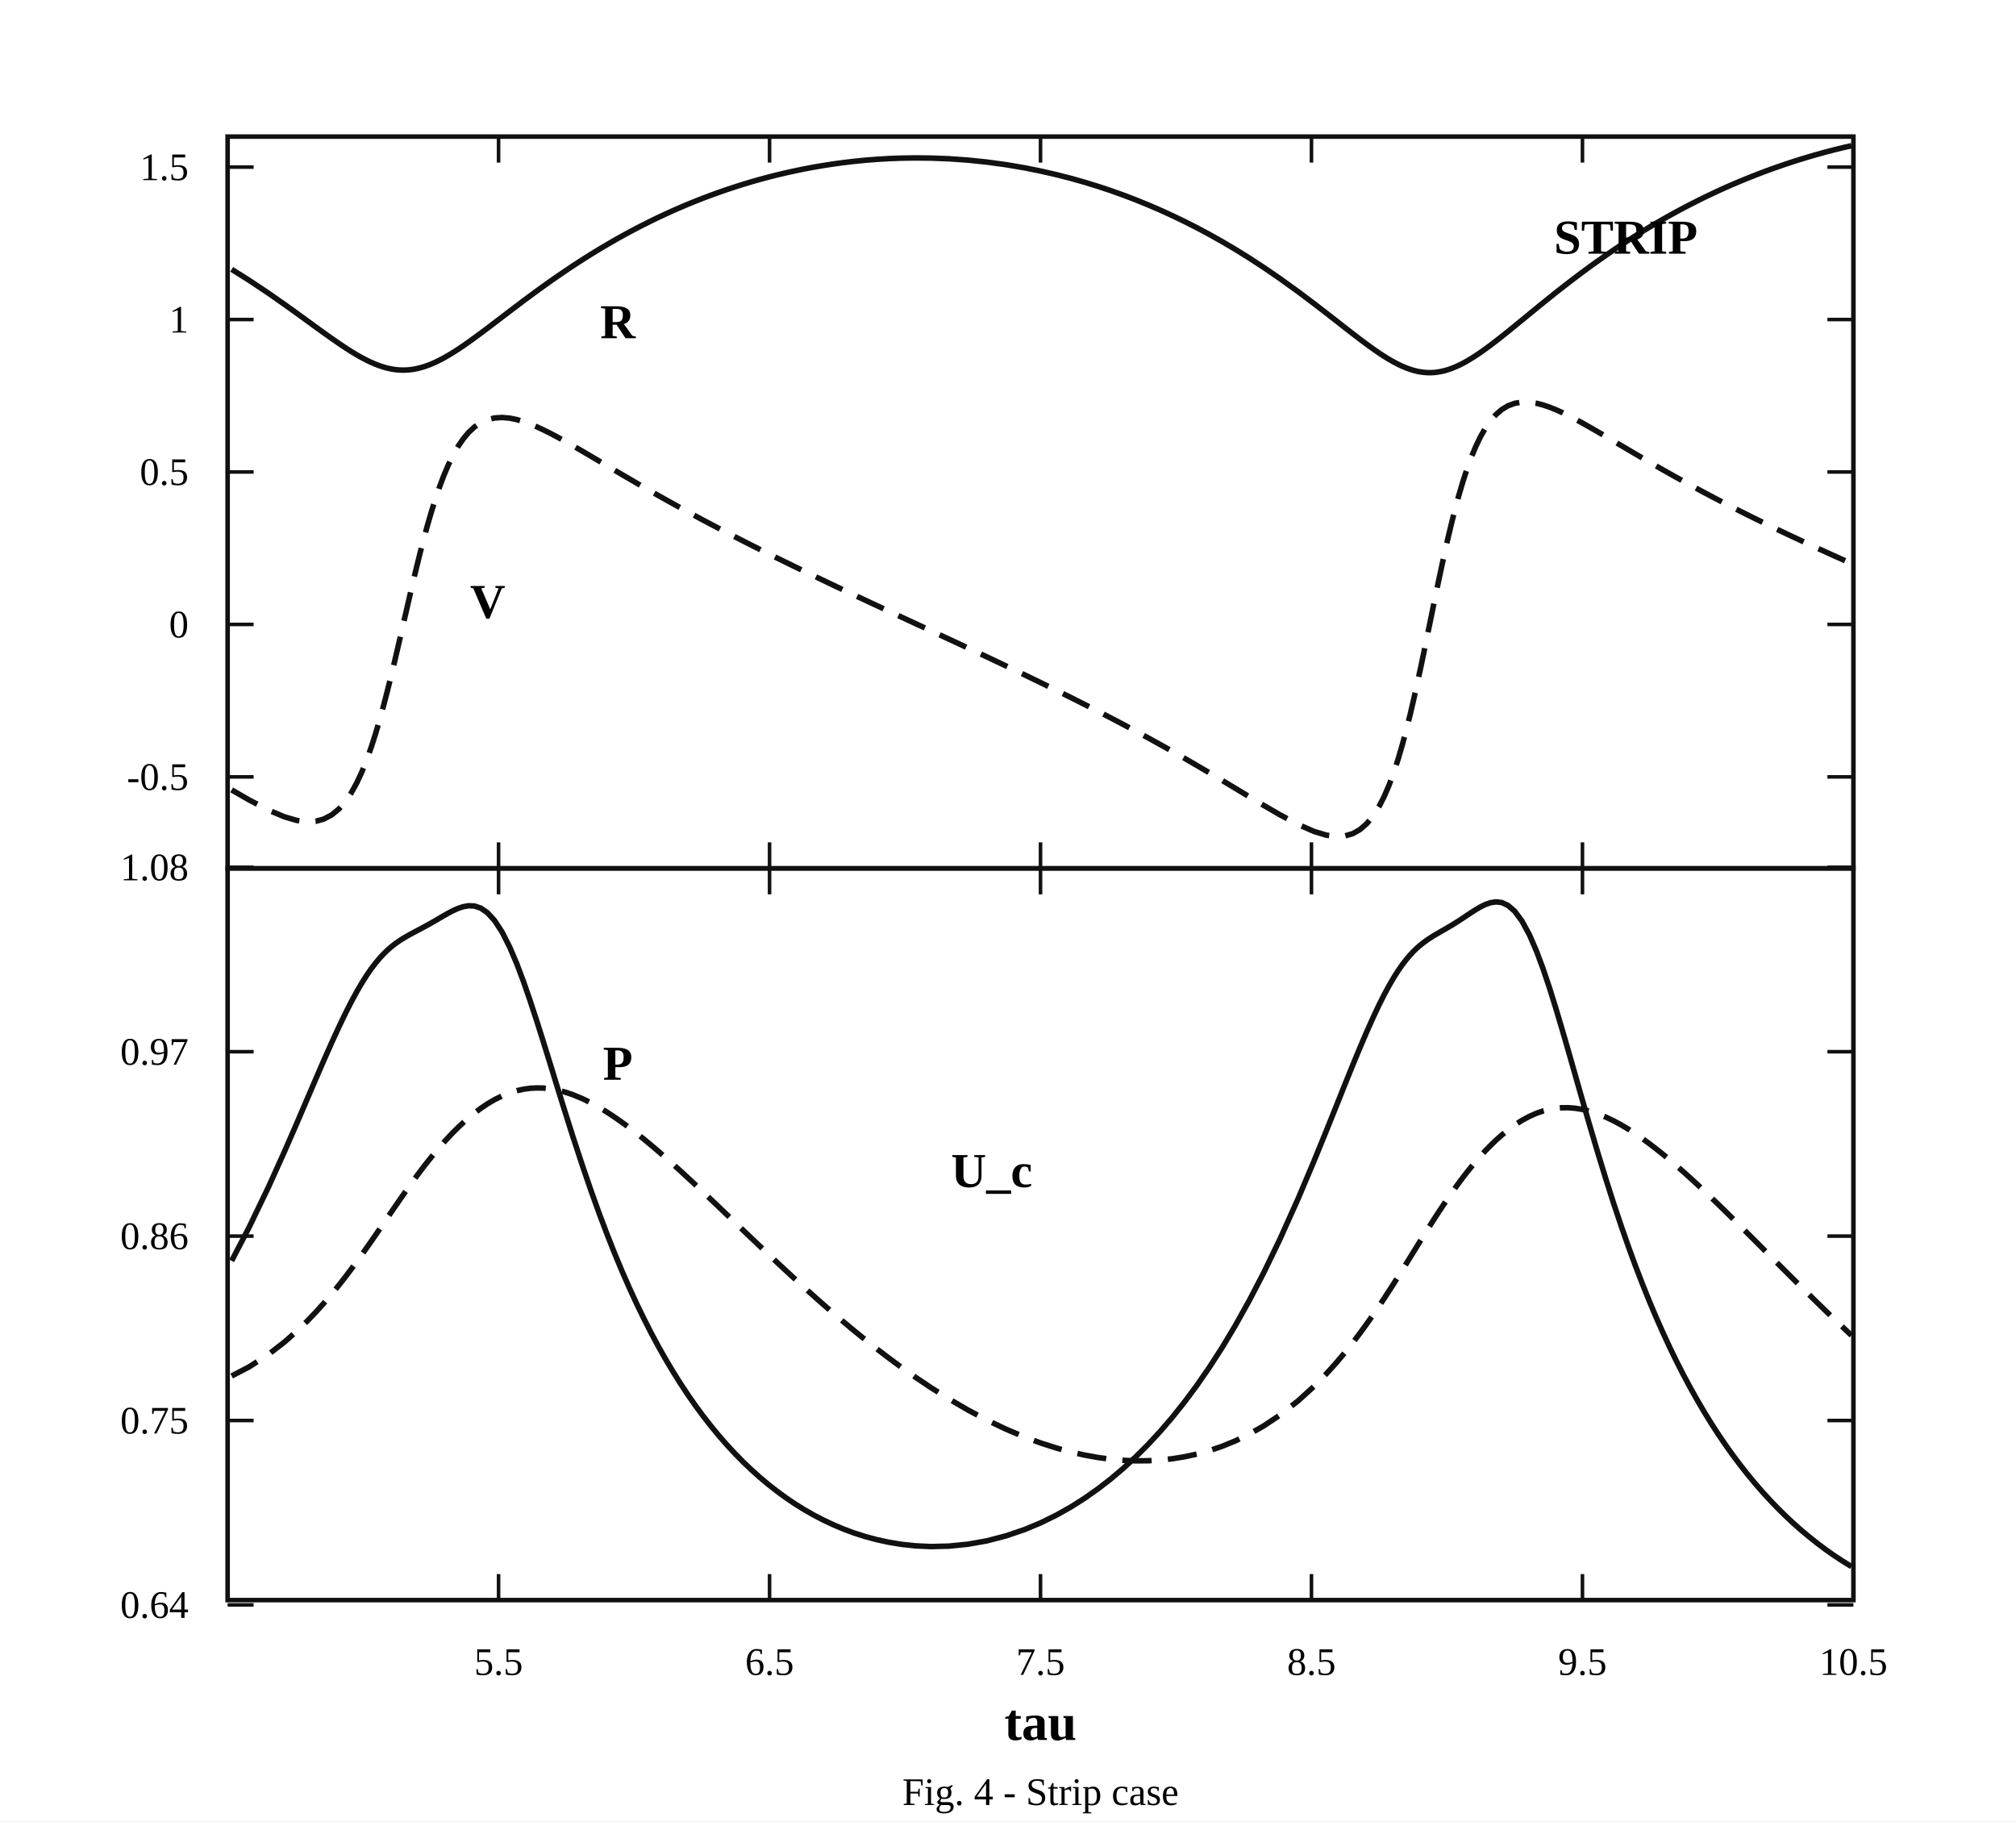
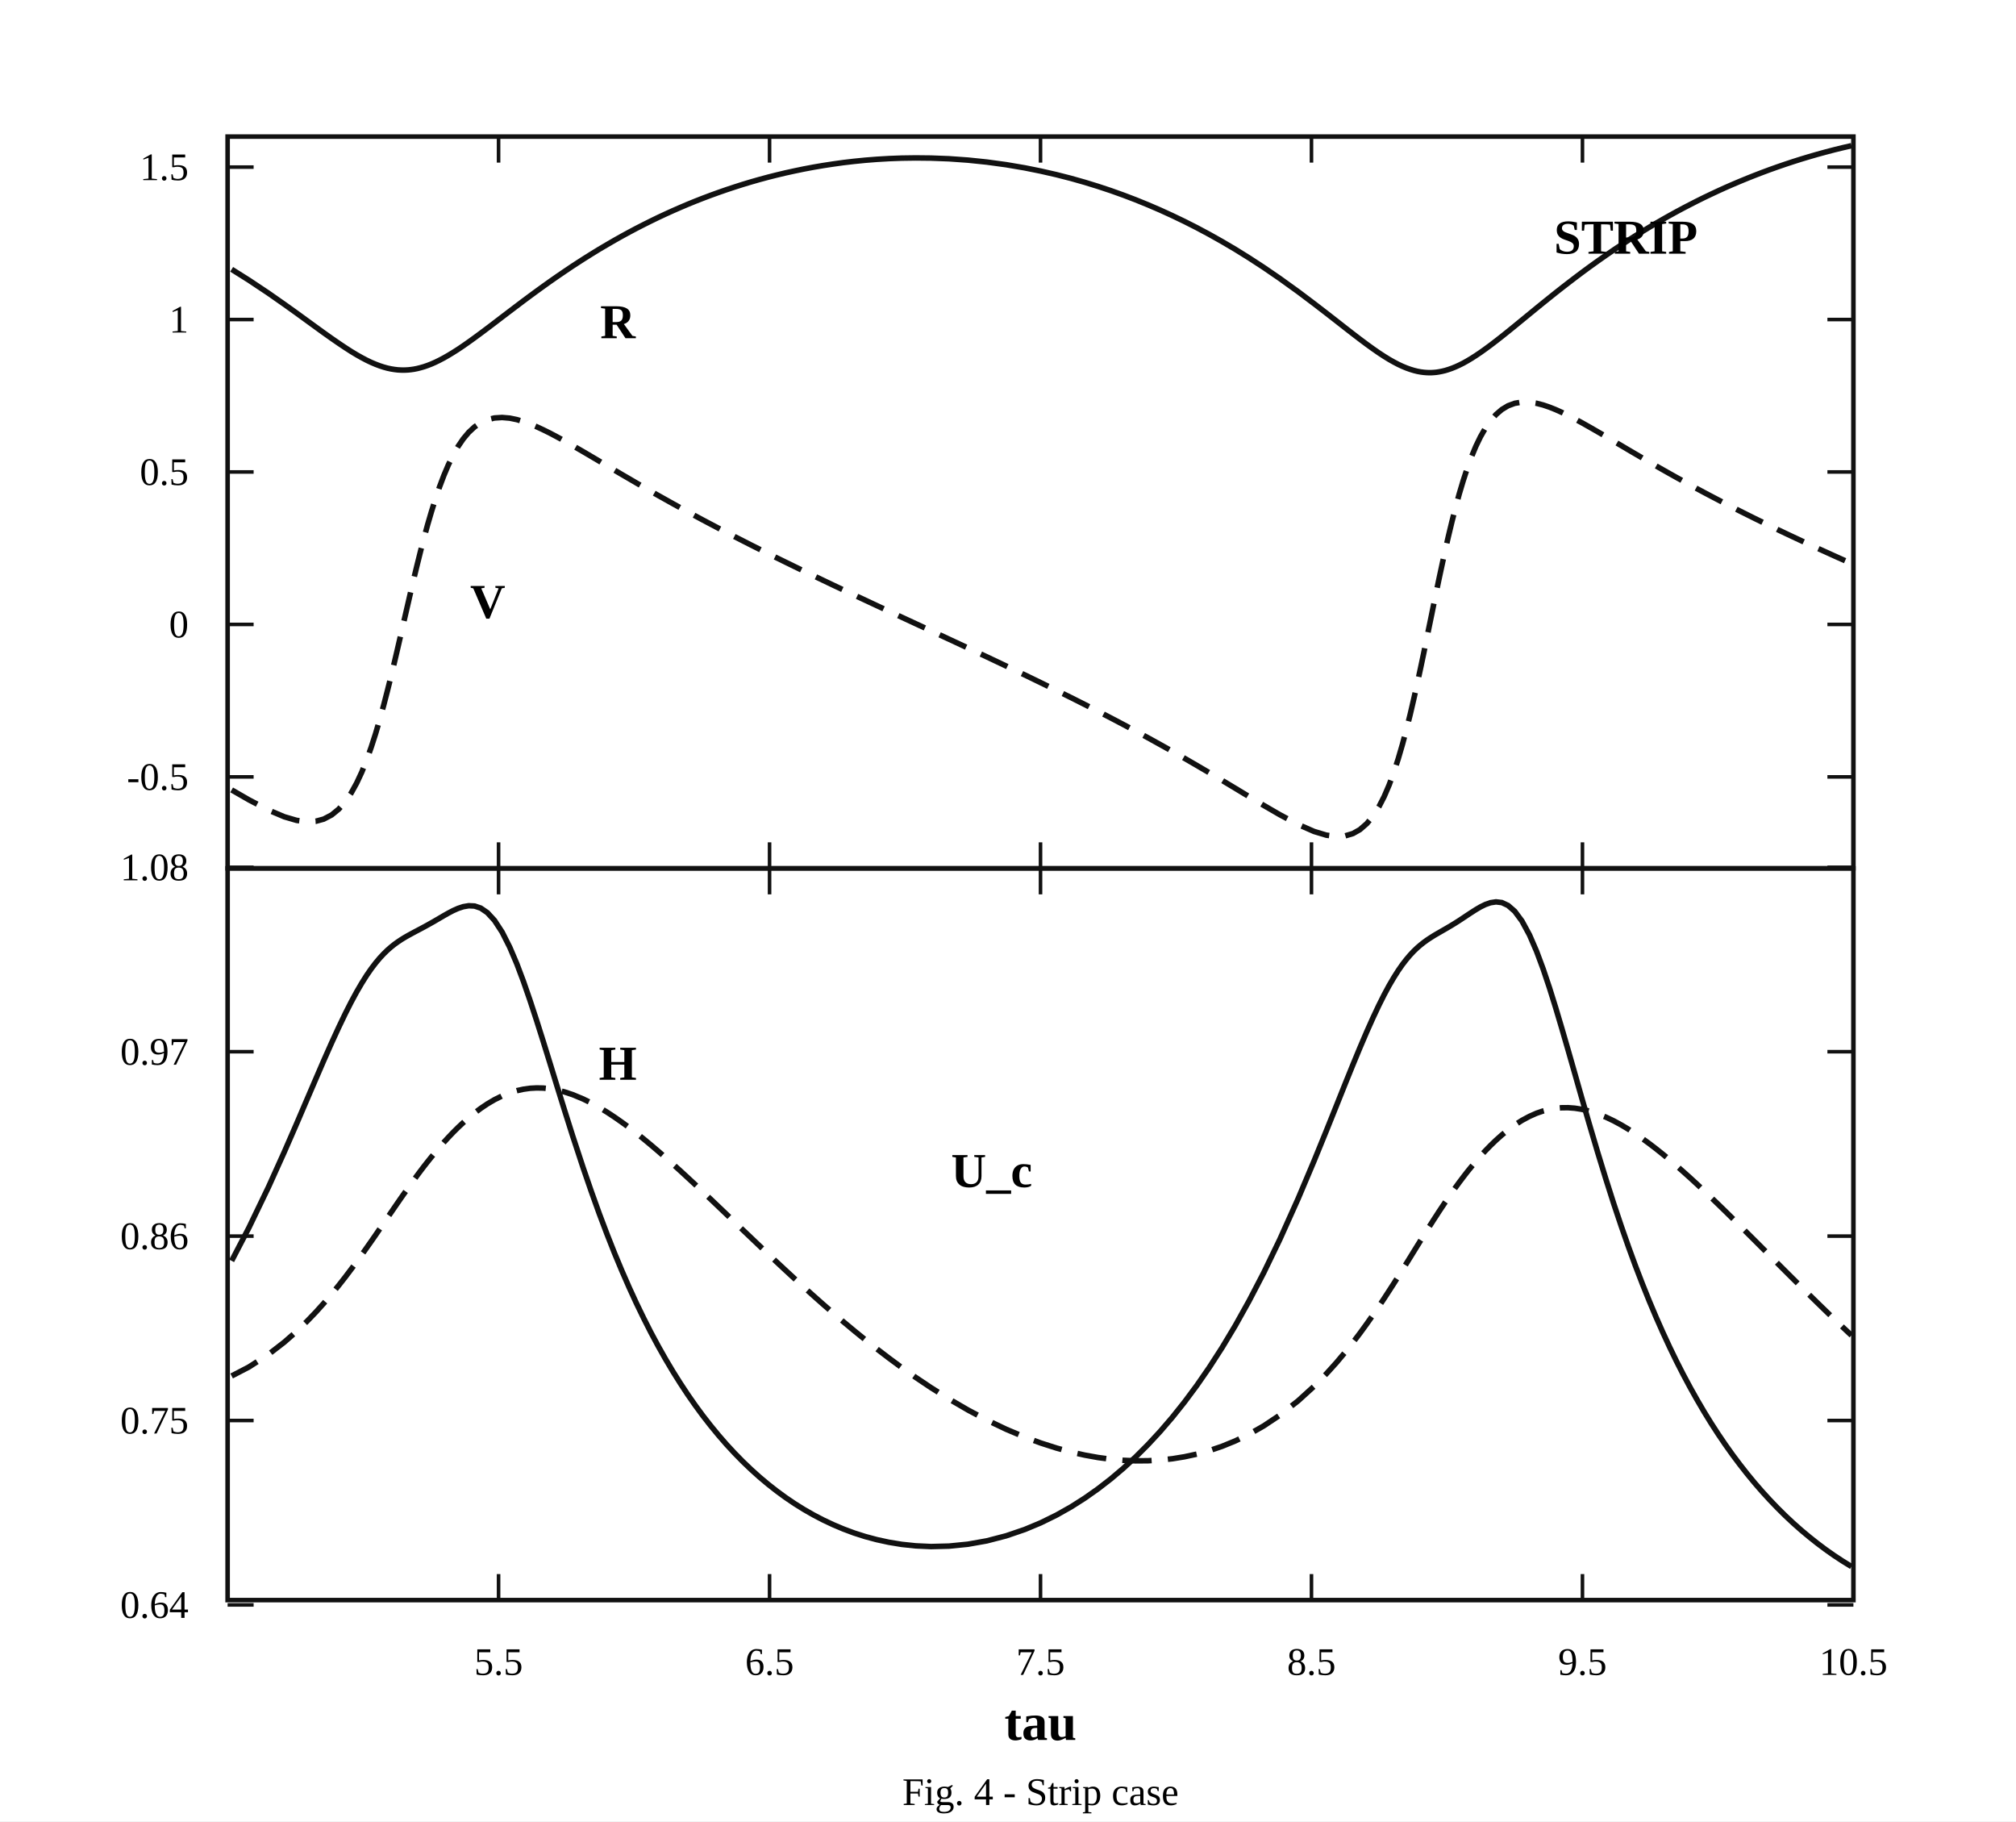
<svg xmlns="http://www.w3.org/2000/svg" width="620" height="560" viewBox="0 0 620 560">
  <defs>
    <marker id="arrow" markerWidth="8" markerHeight="8" refX="7" refY="4" orient="auto">
      <path d="M0,0 L8,4 L0,8 Z" fill="#111" />
    </marker>
    <pattern id="dots" width="8" height="8" patternUnits="userSpaceOnUse">
      <circle cx="2" cy="2" r="1.1" fill="#111" />
    </pattern>
    <pattern id="hatch" width="7" height="7" patternUnits="userSpaceOnUse" patternTransform="rotate(135)">
      <line x1="0" y1="0" x2="0" y2="7" stroke="#111" stroke-width="1" />
    </pattern>
  </defs>
  <rect width="100%" height="100%" fill="#fff" />
  <rect x="70.00" y="42.00" width="500.00" height="225.00" fill="none" stroke="#111" stroke-width="1.4" />
  <line x1="153.33" y1="42.00" x2="153.33" y2="50.00" stroke="#111" stroke-width="1.1" fill="none" />
  <line x1="153.33" y1="267.00" x2="153.33" y2="259.00" stroke="#111" stroke-width="1.1" fill="none" />
  <line x1="236.67" y1="42.00" x2="236.67" y2="50.00" stroke="#111" stroke-width="1.1" fill="none" />
  <line x1="236.67" y1="267.00" x2="236.67" y2="259.00" stroke="#111" stroke-width="1.1" fill="none" />
  <line x1="320.00" y1="42.00" x2="320.00" y2="50.00" stroke="#111" stroke-width="1.1" fill="none" />
  <line x1="320.00" y1="267.00" x2="320.00" y2="259.00" stroke="#111" stroke-width="1.1" fill="none" />
  <line x1="403.33" y1="42.00" x2="403.33" y2="50.00" stroke="#111" stroke-width="1.1" fill="none" />
  <line x1="403.33" y1="267.00" x2="403.33" y2="259.00" stroke="#111" stroke-width="1.1" fill="none" />
  <line x1="486.67" y1="42.00" x2="486.67" y2="50.00" stroke="#111" stroke-width="1.1" fill="none" />
  <line x1="486.67" y1="267.00" x2="486.67" y2="259.00" stroke="#111" stroke-width="1.1" fill="none" />
  <line x1="570.00" y1="42.00" x2="570.00" y2="50.00" stroke="#111" stroke-width="1.1" fill="none" />
  <line x1="570.00" y1="267.00" x2="570.00" y2="259.00" stroke="#111" stroke-width="1.1" fill="none" />
  <line x1="70.00" y1="238.88" x2="78.00" y2="238.88" stroke="#111" stroke-width="1.1" fill="none" />
  <line x1="570.00" y1="238.88" x2="562.00" y2="238.88" stroke="#111" stroke-width="1.1" fill="none" />
  <text x="58.00" y="242.88" text-anchor="end" font-family="Georgia, Times New Roman, serif" font-size="12" font-weight="normal">-0.5</text>
  <line x1="70.00" y1="192.00" x2="78.00" y2="192.00" stroke="#111" stroke-width="1.1" fill="none" />
  <line x1="570.00" y1="192.00" x2="562.00" y2="192.00" stroke="#111" stroke-width="1.1" fill="none" />
  <text x="58.00" y="196.00" text-anchor="end" font-family="Georgia, Times New Roman, serif" font-size="12" font-weight="normal">0</text>
  <line x1="70.00" y1="145.12" x2="78.00" y2="145.12" stroke="#111" stroke-width="1.1" fill="none" />
  <line x1="570.00" y1="145.12" x2="562.00" y2="145.12" stroke="#111" stroke-width="1.1" fill="none" />
  <text x="58.00" y="149.12" text-anchor="end" font-family="Georgia, Times New Roman, serif" font-size="12" font-weight="normal">0.5</text>
  <line x1="70.00" y1="98.25" x2="78.00" y2="98.25" stroke="#111" stroke-width="1.1" fill="none" />
  <line x1="570.00" y1="98.25" x2="562.00" y2="98.25" stroke="#111" stroke-width="1.1" fill="none" />
  <text x="58.00" y="102.25" text-anchor="end" font-family="Georgia, Times New Roman, serif" font-size="12" font-weight="normal">1</text>
  <line x1="70.00" y1="51.38" x2="78.00" y2="51.38" stroke="#111" stroke-width="1.1" fill="none" />
  <line x1="570.00" y1="51.38" x2="562.00" y2="51.38" stroke="#111" stroke-width="1.1" fill="none" />
  <text x="58.00" y="55.38" text-anchor="end" font-family="Georgia, Times New Roman, serif" font-size="12" font-weight="normal">1.5</text>
  <rect x="70.00" y="267.00" width="500.00" height="225.00" fill="none" stroke="#111" stroke-width="1.4" />
  <line x1="153.33" y1="267.00" x2="153.33" y2="275.00" stroke="#111" stroke-width="1.1" fill="none" />
  <line x1="153.33" y1="492.00" x2="153.33" y2="484.00" stroke="#111" stroke-width="1.1" fill="none" />
  <text x="153.33" y="515.00" text-anchor="middle" font-family="Georgia, Times New Roman, serif" font-size="12" font-weight="normal">5.5</text>
  <line x1="236.67" y1="267.00" x2="236.67" y2="275.00" stroke="#111" stroke-width="1.1" fill="none" />
  <line x1="236.67" y1="492.00" x2="236.67" y2="484.00" stroke="#111" stroke-width="1.1" fill="none" />
  <text x="236.67" y="515.00" text-anchor="middle" font-family="Georgia, Times New Roman, serif" font-size="12" font-weight="normal">6.5</text>
  <line x1="320.00" y1="267.00" x2="320.00" y2="275.00" stroke="#111" stroke-width="1.1" fill="none" />
  <line x1="320.00" y1="492.00" x2="320.00" y2="484.00" stroke="#111" stroke-width="1.1" fill="none" />
  <text x="320.00" y="515.00" text-anchor="middle" font-family="Georgia, Times New Roman, serif" font-size="12" font-weight="normal">7.5</text>
  <line x1="403.33" y1="267.00" x2="403.33" y2="275.00" stroke="#111" stroke-width="1.1" fill="none" />
  <line x1="403.33" y1="492.00" x2="403.33" y2="484.00" stroke="#111" stroke-width="1.1" fill="none" />
  <text x="403.33" y="515.00" text-anchor="middle" font-family="Georgia, Times New Roman, serif" font-size="12" font-weight="normal">8.5</text>
  <line x1="486.67" y1="267.00" x2="486.67" y2="275.00" stroke="#111" stroke-width="1.1" fill="none" />
  <line x1="486.67" y1="492.00" x2="486.67" y2="484.00" stroke="#111" stroke-width="1.1" fill="none" />
  <text x="486.67" y="515.00" text-anchor="middle" font-family="Georgia, Times New Roman, serif" font-size="12" font-weight="normal">9.5</text>
  <line x1="570.00" y1="267.00" x2="570.00" y2="275.00" stroke="#111" stroke-width="1.1" fill="none" />
  <line x1="570.00" y1="492.00" x2="570.00" y2="484.00" stroke="#111" stroke-width="1.1" fill="none" />
  <text x="570.00" y="515.00" text-anchor="middle" font-family="Georgia, Times New Roman, serif" font-size="12" font-weight="normal">10.5</text>
  <line x1="70.00" y1="493.48" x2="78.00" y2="493.48" stroke="#111" stroke-width="1.1" fill="none" />
  <line x1="570.00" y1="493.48" x2="562.00" y2="493.48" stroke="#111" stroke-width="1.1" fill="none" />
  <text x="58.00" y="497.48" text-anchor="end" font-family="Georgia, Times New Roman, serif" font-size="12" font-weight="normal">0.64</text>
  <line x1="70.00" y1="436.78" x2="78.00" y2="436.78" stroke="#111" stroke-width="1.1" fill="none" />
  <line x1="570.00" y1="436.78" x2="562.00" y2="436.78" stroke="#111" stroke-width="1.1" fill="none" />
  <text x="58.00" y="440.78" text-anchor="end" font-family="Georgia, Times New Roman, serif" font-size="12" font-weight="normal">0.75</text>
  <line x1="70.00" y1="380.08" x2="78.00" y2="380.08" stroke="#111" stroke-width="1.1" fill="none" />
  <line x1="570.00" y1="380.08" x2="562.00" y2="380.08" stroke="#111" stroke-width="1.1" fill="none" />
  <text x="58.00" y="384.08" text-anchor="end" font-family="Georgia, Times New Roman, serif" font-size="12" font-weight="normal">0.86</text>
  <line x1="70.00" y1="323.38" x2="78.00" y2="323.38" stroke="#111" stroke-width="1.1" fill="none" />
  <line x1="570.00" y1="323.38" x2="562.00" y2="323.38" stroke="#111" stroke-width="1.1" fill="none" />
  <text x="58.00" y="327.38" text-anchor="end" font-family="Georgia, Times New Roman, serif" font-size="12" font-weight="normal">0.97</text>
  <line x1="70.00" y1="266.68" x2="78.00" y2="266.68" stroke="#111" stroke-width="1.1" fill="none" />
  <line x1="570.00" y1="266.68" x2="562.00" y2="266.68" stroke="#111" stroke-width="1.1" fill="none" />
  <text x="58.00" y="270.68" text-anchor="end" font-family="Georgia, Times New Roman, serif" font-size="12" font-weight="normal">1.08</text>
  <polyline points="71.24,82.81 76.54,86.14 82.57,90.16 87.42,93.55 91.21,96.26 94.37,98.56 97.12,100.56 99.55,102.32 101.99,104.05 104.19,105.57 106.18,106.90 108.00,108.07 109.69,109.09 111.27,109.98 112.75,110.76 114.16,111.43 115.50,112.00 116.77,112.48 117.99,112.88 119.15,113.20 120.27,113.44 121.33,113.61 122.33,113.73 123.27,113.78 124.02,113.80 124.77,113.78 125.53,113.74 126.37,113.65 127.29,113.52 128.27,113.33 129.30,113.07 130.38,112.76 131.51,112.37 132.69,111.91 133.91,111.37 135.18,110.75 136.51,110.05 137.89,109.26 139.34,108.38 140.87,107.41 142.47,106.33 144.16,105.15 145.95,103.86 147.85,102.46 149.88,100.94 152.07,99.28 154.42,97.48 156.76,95.70 158.94,94.05 161.00,92.49 163.01,91.00 165.01,89.53 167.03,88.07 169.10,86.59 171.25,85.09 173.55,83.52 176.09,81.81 179.32,79.72 181.82,78.15 184.31,76.62 186.69,75.22 188.98,73.89 191.24,72.62 193.48,71.40 195.70,70.22 197.93,69.08 200.15,67.97 202.39,66.88 204.64,65.83 206.91,64.80 209.20,63.80 211.50,62.82 213.83,61.87 216.18,60.95 218.57,60.05 220.98,59.18 223.42,58.33 225.90,57.51 228.41,56.71 230.96,55.94 233.55,55.20 236.18,54.49 238.87,53.81 241.60,53.16 244.39,52.55 247.24,51.96 250.16,51.41 253.15,50.90 256.23,50.43 259.40,49.99 262.67,49.61 266.08,49.27 269.63,48.99 273.36,48.77 277.32,48.62 281.59,48.56 286.32,48.61 291.87,48.82 297.66,49.23 303.46,49.83 309.43,50.64 315.18,51.62 320.04,52.60 324.91,53.71 329.40,54.86 333.63,56.06 337.69,57.31 341.64,58.62 345.50,60.00 349.30,61.45 353.06,62.98 356.80,64.59 360.54,66.30 364.29,68.10 368.08,70.02 371.92,72.07 375.85,74.28 379.89,76.66 384.11,79.28 388.61,82.21 393.56,85.60 399.23,89.68 404.13,93.37 407.91,96.28 411.03,98.71 413.71,100.81 416.08,102.65 418.21,104.28 420.34,105.87 422.28,107.27 424.05,108.50 425.69,109.57 427.21,110.51 428.65,111.32 430.00,112.03 431.28,112.63 432.51,113.14 433.68,113.56 434.79,113.90 435.86,114.17 436.88,114.36 437.85,114.49 438.75,114.56 439.49,114.59 440.24,114.58 440.92,114.54 441.71,114.47 442.56,114.34 443.48,114.16 444.44,113.93 445.45,113.62 446.51,113.25 447.62,112.80 448.76,112.28 449.96,111.68 451.20,110.99 452.51,110.21 453.87,109.34 455.30,108.38 456.80,107.31 458.39,106.14 460.08,104.85 461.87,103.45 463.78,101.92 465.84,100.25 468.06,98.43 470.39,96.52 472.56,94.74 474.58,93.10 476.52,91.54 478.43,90.01 480.34,88.51 482.29,87.00 484.30,85.46 486.41,83.87 488.70,82.18 491.36,80.27 493.84,78.53 496.31,76.83 498.63,75.29 500.83,73.85 502.98,72.48 505.10,71.17 507.20,69.89 509.29,68.65 511.38,67.45 513.47,66.27 515.56,65.12 517.67,63.99 519.79,62.89 521.92,61.80 524.06,60.74 526.22,59.71 528.40,58.69 530.60,57.69 532.82,56.72 535.06,55.77 537.32,54.84 539.61,53.93 541.92,53.04 544.26,52.17 546.62,51.33 549.01,50.51 551.43,49.71 553.89,48.93 556.38,48.18 558.90,47.45 561.46,46.75 564.06,46.07 566.71,45.42 569.40,44.80" fill="none" stroke="#111" stroke-width="1.7" />
  <polyline points="71.24,242.88 76.54,245.93 82.57,249.08 87.42,251.14 91.21,252.25 94.37,252.67 97.12,252.52 99.55,251.86 101.99,250.58 104.19,248.78 106.18,246.52 108.00,243.84 109.69,240.78 111.27,237.39 112.75,233.71 114.16,229.76 115.50,225.61 116.77,221.29 117.99,216.87 119.15,212.38 120.27,207.91 121.33,203.50 122.33,199.22 123.27,195.16 124.02,191.91 124.77,188.65 125.53,185.37 126.37,181.72 127.29,177.83 128.27,173.77 129.30,169.63 130.38,165.47 131.51,161.34 132.69,157.31 133.91,153.41 135.18,149.69 136.51,146.18 137.89,142.93 139.34,139.95 140.87,137.28 142.47,134.93 144.16,132.92 145.95,131.26 147.85,129.97 149.88,129.06 152.07,128.52 154.42,128.37 156.76,128.57 158.94,129.02 161.00,129.63 163.01,130.37 165.01,131.20 167.03,132.14 169.10,133.16 171.25,134.30 173.55,135.55 176.09,136.99 179.32,138.86 181.82,140.33 184.31,141.80 186.69,143.20 188.98,144.56 191.24,145.89 193.48,147.19 195.70,148.49 197.93,149.77 200.15,151.05 202.39,152.32 204.64,153.58 206.91,154.85 209.20,156.11 211.50,157.37 213.83,158.63 216.18,159.90 218.57,161.16 220.98,162.43 223.42,163.71 225.90,164.99 228.41,166.27 230.96,167.57 233.55,168.87 236.18,170.19 238.87,171.52 241.60,172.86 244.39,174.22 247.24,175.61 250.16,177.01 253.15,178.44 256.23,179.91 259.40,181.41 262.67,182.95 266.08,184.54 269.63,186.20 273.36,187.94 277.32,189.78 281.59,191.76 286.32,193.96 291.87,196.54 297.66,199.24 303.46,201.96 309.43,204.79 315.18,207.54 320.04,209.90 324.91,212.28 329.40,214.51 333.63,216.64 337.69,218.72 341.64,220.76 345.50,222.79 349.30,224.82 353.06,226.86 356.80,228.93 360.54,231.02 364.29,233.16 368.08,235.36 371.92,237.61 375.85,239.95 379.89,242.38 384.11,244.93 388.61,247.62 393.56,250.49 399.23,253.51 404.13,255.66 407.91,256.80 411.03,257.20 413.71,257.01 416.08,256.30 418.21,255.10 420.34,253.25 422.28,250.90 424.05,248.11 425.69,244.92 427.21,241.37 428.65,237.50 430.00,233.35 431.28,228.97 432.51,224.40 433.68,219.71 434.79,214.94 435.86,210.16 436.88,205.44 437.85,200.84 438.75,196.46 439.49,192.84 440.24,189.21 440.92,185.85 441.71,182.06 442.56,177.97 443.48,173.69 444.44,169.30 445.45,164.87 446.51,160.46 447.62,156.12 448.76,151.92 449.96,147.90 451.20,144.09 452.51,140.54 453.87,137.26 455.30,134.30 456.80,131.67 458.39,129.38 460.08,127.46 461.87,125.92 463.78,124.77 465.84,124.01 468.06,123.64 470.39,123.67 472.56,124.01 474.58,124.53 476.52,125.19 478.43,125.95 480.34,126.81 482.29,127.76 484.30,128.80 486.41,129.94 488.70,131.23 491.36,132.76 493.84,134.20 496.31,135.66 498.63,137.03 500.83,138.33 502.98,139.59 505.10,140.83 507.20,142.04 509.29,143.25 511.38,144.44 513.47,145.62 515.56,146.79 517.67,147.95 519.79,149.11 521.92,150.27 524.06,151.42 526.22,152.56 528.40,153.70 530.60,154.84 532.82,155.98 535.06,157.12 537.32,158.25 539.61,159.39 541.92,160.52 544.26,161.66 546.62,162.80 549.01,163.94 551.43,165.08 553.89,166.23 556.38,167.39 558.90,168.55 561.46,169.71 564.06,170.89 566.71,172.08 569.40,173.27" fill="none" stroke="#111" stroke-width="1.7" stroke-dasharray="9 5" />
  <polyline points="71.24,387.69 76.54,377.51 82.57,364.98 87.42,354.23 91.21,345.54 94.37,338.16 97.12,331.76 99.55,326.13 101.99,320.63 104.19,315.84 106.18,311.69 108.00,308.10 109.69,304.98 111.27,302.27 112.75,299.92 114.16,297.88 115.50,296.12 116.77,294.60 117.99,293.29 119.15,292.16 120.27,291.18 121.33,290.34 122.33,289.62 123.27,288.99 124.02,288.52 124.77,288.07 125.53,287.64 126.37,287.18 127.29,286.68 128.27,286.16 129.30,285.62 130.38,285.04 131.51,284.42 132.69,283.76 133.91,283.06 135.18,282.32 136.51,281.54 137.89,280.76 139.34,280.00 140.87,279.32 142.47,278.79 144.16,278.50 145.95,278.59 147.85,279.23 149.88,280.62 152.07,283.00 154.42,286.60 156.76,291.23 158.94,296.35 161.00,301.83 163.01,307.63 165.01,313.73 167.03,320.11 169.10,326.78 171.25,333.77 173.55,341.16 176.09,349.19 179.32,359.01 181.82,366.27 184.31,373.21 186.69,379.50 188.98,385.30 191.24,390.72 193.48,395.84 195.70,400.68 197.93,405.28 200.15,409.66 202.39,413.84 204.64,417.83 206.91,421.65 209.20,425.30 211.50,428.79 213.83,432.13 216.18,435.33 218.57,438.39 220.98,441.32 223.42,444.13 225.90,446.81 228.41,449.37 230.96,451.81 233.55,454.14 236.18,456.35 238.87,458.46 241.60,460.46 244.39,462.35 247.24,464.13 250.16,465.80 253.15,467.36 256.23,468.81 259.40,470.15 262.67,471.37 266.08,472.46 269.63,473.41 273.36,474.22 277.32,474.87 281.59,475.32 286.32,475.54 291.87,475.40 297.66,474.82 303.46,473.79 309.43,472.24 315.18,470.28 320.04,468.25 324.91,465.86 329.40,463.33 333.63,460.64 337.69,457.78 341.64,454.72 345.50,451.45 349.30,447.94 353.06,444.18 356.80,440.14 360.54,435.79 364.29,431.09 368.08,425.99 371.92,420.44 375.85,414.35 379.89,407.61 384.11,400.05 388.61,391.41 393.56,381.17 399.23,368.55 404.13,356.95 407.91,347.68 411.03,339.91 413.71,333.21 416.08,327.36 418.21,322.21 420.34,317.22 422.28,312.88 424.05,309.12 425.69,305.85 427.21,303.02 428.65,300.57 430.00,298.44 431.28,296.60 432.51,295.01 433.68,293.63 434.79,292.45 435.86,291.43 436.88,290.55 437.85,289.79 438.75,289.13 439.49,288.63 440.24,288.15 440.92,287.72 441.71,287.25 442.56,286.76 443.48,286.23 444.44,285.68 445.45,285.09 446.51,284.46 447.62,283.78 448.76,283.05 449.96,282.26 451.20,281.43 452.51,280.57 453.87,279.70 455.30,278.86 456.80,278.12 458.39,277.56 460.08,277.31 461.87,277.52 463.78,278.41 465.84,280.20 468.06,283.20 470.39,287.50 472.56,292.52 474.58,297.95 476.52,303.73 478.43,309.85 480.34,316.27 482.29,322.99 484.30,330.03 486.41,337.45 488.70,345.38 491.36,354.36 493.84,362.44 496.31,370.19 498.63,377.11 500.83,383.40 502.98,389.27 505.10,394.78 507.20,400.00 509.29,404.96 511.38,409.68 513.47,414.20 515.56,418.51 517.67,422.65 519.79,426.61 521.92,430.41 524.06,434.07 526.22,437.58 528.40,440.95 530.60,444.19 532.82,447.31 535.06,450.30 537.32,453.18 539.61,455.96 541.92,458.62 544.26,461.18 546.62,463.64 549.01,466.01 551.43,468.28 553.89,470.46 556.38,472.54 558.90,474.54 561.46,476.46 564.06,478.29 566.71,480.03 569.40,481.69" fill="none" stroke="#111" stroke-width="1.7" />
  <polyline points="71.24,423.09 76.54,420.33 82.57,416.45 87.42,412.70 91.21,409.38 94.37,406.32 97.12,403.46 99.55,400.76 101.99,397.91 104.19,395.21 106.18,392.67 108.00,390.26 109.69,387.97 111.27,385.79 112.75,383.69 114.16,381.69 115.50,379.76 116.77,377.90 117.99,376.13 119.15,374.42 120.27,372.80 121.33,371.25 122.33,369.80 123.27,368.44 124.02,367.37 124.77,366.31 125.53,365.24 126.37,364.06 127.29,362.79 128.27,361.45 129.30,360.07 130.38,358.65 131.51,357.21 132.69,355.74 133.91,354.25 135.18,352.75 136.51,351.23 137.89,349.72 139.34,348.20 140.87,346.68 142.47,345.18 144.16,343.68 145.95,342.22 147.85,340.80 149.88,339.43 152.07,338.14 154.42,336.97 156.76,336.03 158.94,335.36 161.00,334.91 163.01,334.63 165.01,334.52 167.03,334.56 169.10,334.77 171.25,335.15 173.55,335.73 176.09,336.57 179.32,337.91 181.82,339.14 184.31,340.53 186.69,341.97 188.98,343.48 191.24,345.06 193.48,346.70 195.70,348.41 197.93,350.19 200.15,352.03 202.39,353.94 204.64,355.90 206.91,357.91 209.20,359.98 211.50,362.10 213.83,364.26 216.18,366.48 218.57,368.73 220.98,371.03 223.42,373.36 225.90,375.73 228.41,378.14 230.96,380.57 233.55,383.04 236.18,385.54 238.87,388.06 241.60,390.61 244.39,393.19 247.24,395.79 250.16,398.41 253.15,401.06 256.23,403.73 259.40,406.43 262.67,409.16 266.08,411.93 269.63,414.73 273.36,417.58 277.32,420.50 281.59,423.51 286.32,426.68 291.87,430.17 297.66,433.54 303.46,436.62 309.43,439.47 315.18,441.89 320.04,443.69 324.91,445.25 329.40,446.48 333.63,447.43 337.69,448.16 341.64,448.69 345.50,449.02 349.30,449.18 353.06,449.15 356.80,448.94 360.54,448.54 364.29,447.93 368.08,447.11 371.92,446.05 375.85,444.71 379.89,443.06 384.11,441.02 388.61,438.46 393.56,435.16 399.23,430.72 404.13,426.26 407.91,422.41 411.03,418.95 413.71,415.76 416.08,412.78 418.21,409.98 420.34,407.05 422.28,404.29 424.05,401.69 425.69,399.23 427.21,396.89 428.65,394.66 430.00,392.52 431.28,390.47 432.51,388.51 433.68,386.62 434.79,384.82 435.86,383.09 436.88,381.45 437.85,379.90 438.75,378.46 439.49,377.28 440.24,376.11 440.92,375.04 441.71,373.83 442.56,372.51 443.48,371.13 444.44,369.69 445.45,368.21 446.51,366.69 447.62,365.14 448.76,363.57 449.96,361.98 451.20,360.37 452.51,358.76 453.87,357.13 455.30,355.49 456.80,353.85 458.39,352.22 460.08,350.59 461.87,348.99 463.78,347.43 465.84,345.93 468.06,344.50 470.39,343.25 472.56,342.29 474.58,341.60 476.52,341.10 478.43,340.78 480.34,340.61 482.29,340.60 484.30,340.75 486.41,341.08 488.70,341.62 491.36,342.48 493.84,343.48 496.31,344.66 498.63,345.92 500.83,347.23 502.98,348.62 505.10,350.09 507.20,351.62 509.29,353.22 511.38,354.89 513.47,356.62 515.56,358.41 517.67,360.27 519.79,362.17 521.92,364.13 524.06,366.14 526.22,368.19 528.40,370.29 530.60,372.43 532.82,374.62 535.06,376.83 537.32,379.09 539.61,381.37 541.92,383.68 544.26,386.03 546.62,388.40 549.01,390.79 551.43,393.20 553.89,395.64 556.38,398.09 558.90,400.56 561.46,403.05 564.06,405.56 566.71,408.07 569.40,410.60" fill="none" stroke="#111" stroke-width="1.7" stroke-dasharray="9 5" />
  <text x="190.00" y="104.00" text-anchor="middle" font-family="Georgia, Times New Roman, serif" font-size="15" font-weight="bold">R</text>
  <text x="150.00" y="190.00" text-anchor="middle" font-family="Georgia, Times New Roman, serif" font-size="15" font-weight="bold">V</text>
-   <text x="190.00" y="332.00" text-anchor="middle" font-family="Georgia, Times New Roman, serif" font-size="15" font-weight="bold">P</text>
+   <text x="190.00" y="332.00" text-anchor="middle" font-family="Georgia, Times New Roman, serif" font-size="15" font-weight="bold">H</text>
  <text x="305.00" y="365.00" text-anchor="middle" font-family="Georgia, Times New Roman, serif" font-size="15" font-weight="bold">U_c</text>
  <text x="500.00" y="78.00" text-anchor="middle" font-family="Georgia, Times New Roman, serif" font-size="15" font-weight="bold">STRIP</text>
  <text x="320.00" y="535.00" text-anchor="middle" font-family="Georgia, Times New Roman, serif" font-size="16" font-weight="bold">tau</text>
  <text x="320.00" y="555.00" text-anchor="middle" font-family="Georgia, Times New Roman, serif" font-size="12" font-weight="normal">Fig. 4 - Strip case</text>
</svg>
